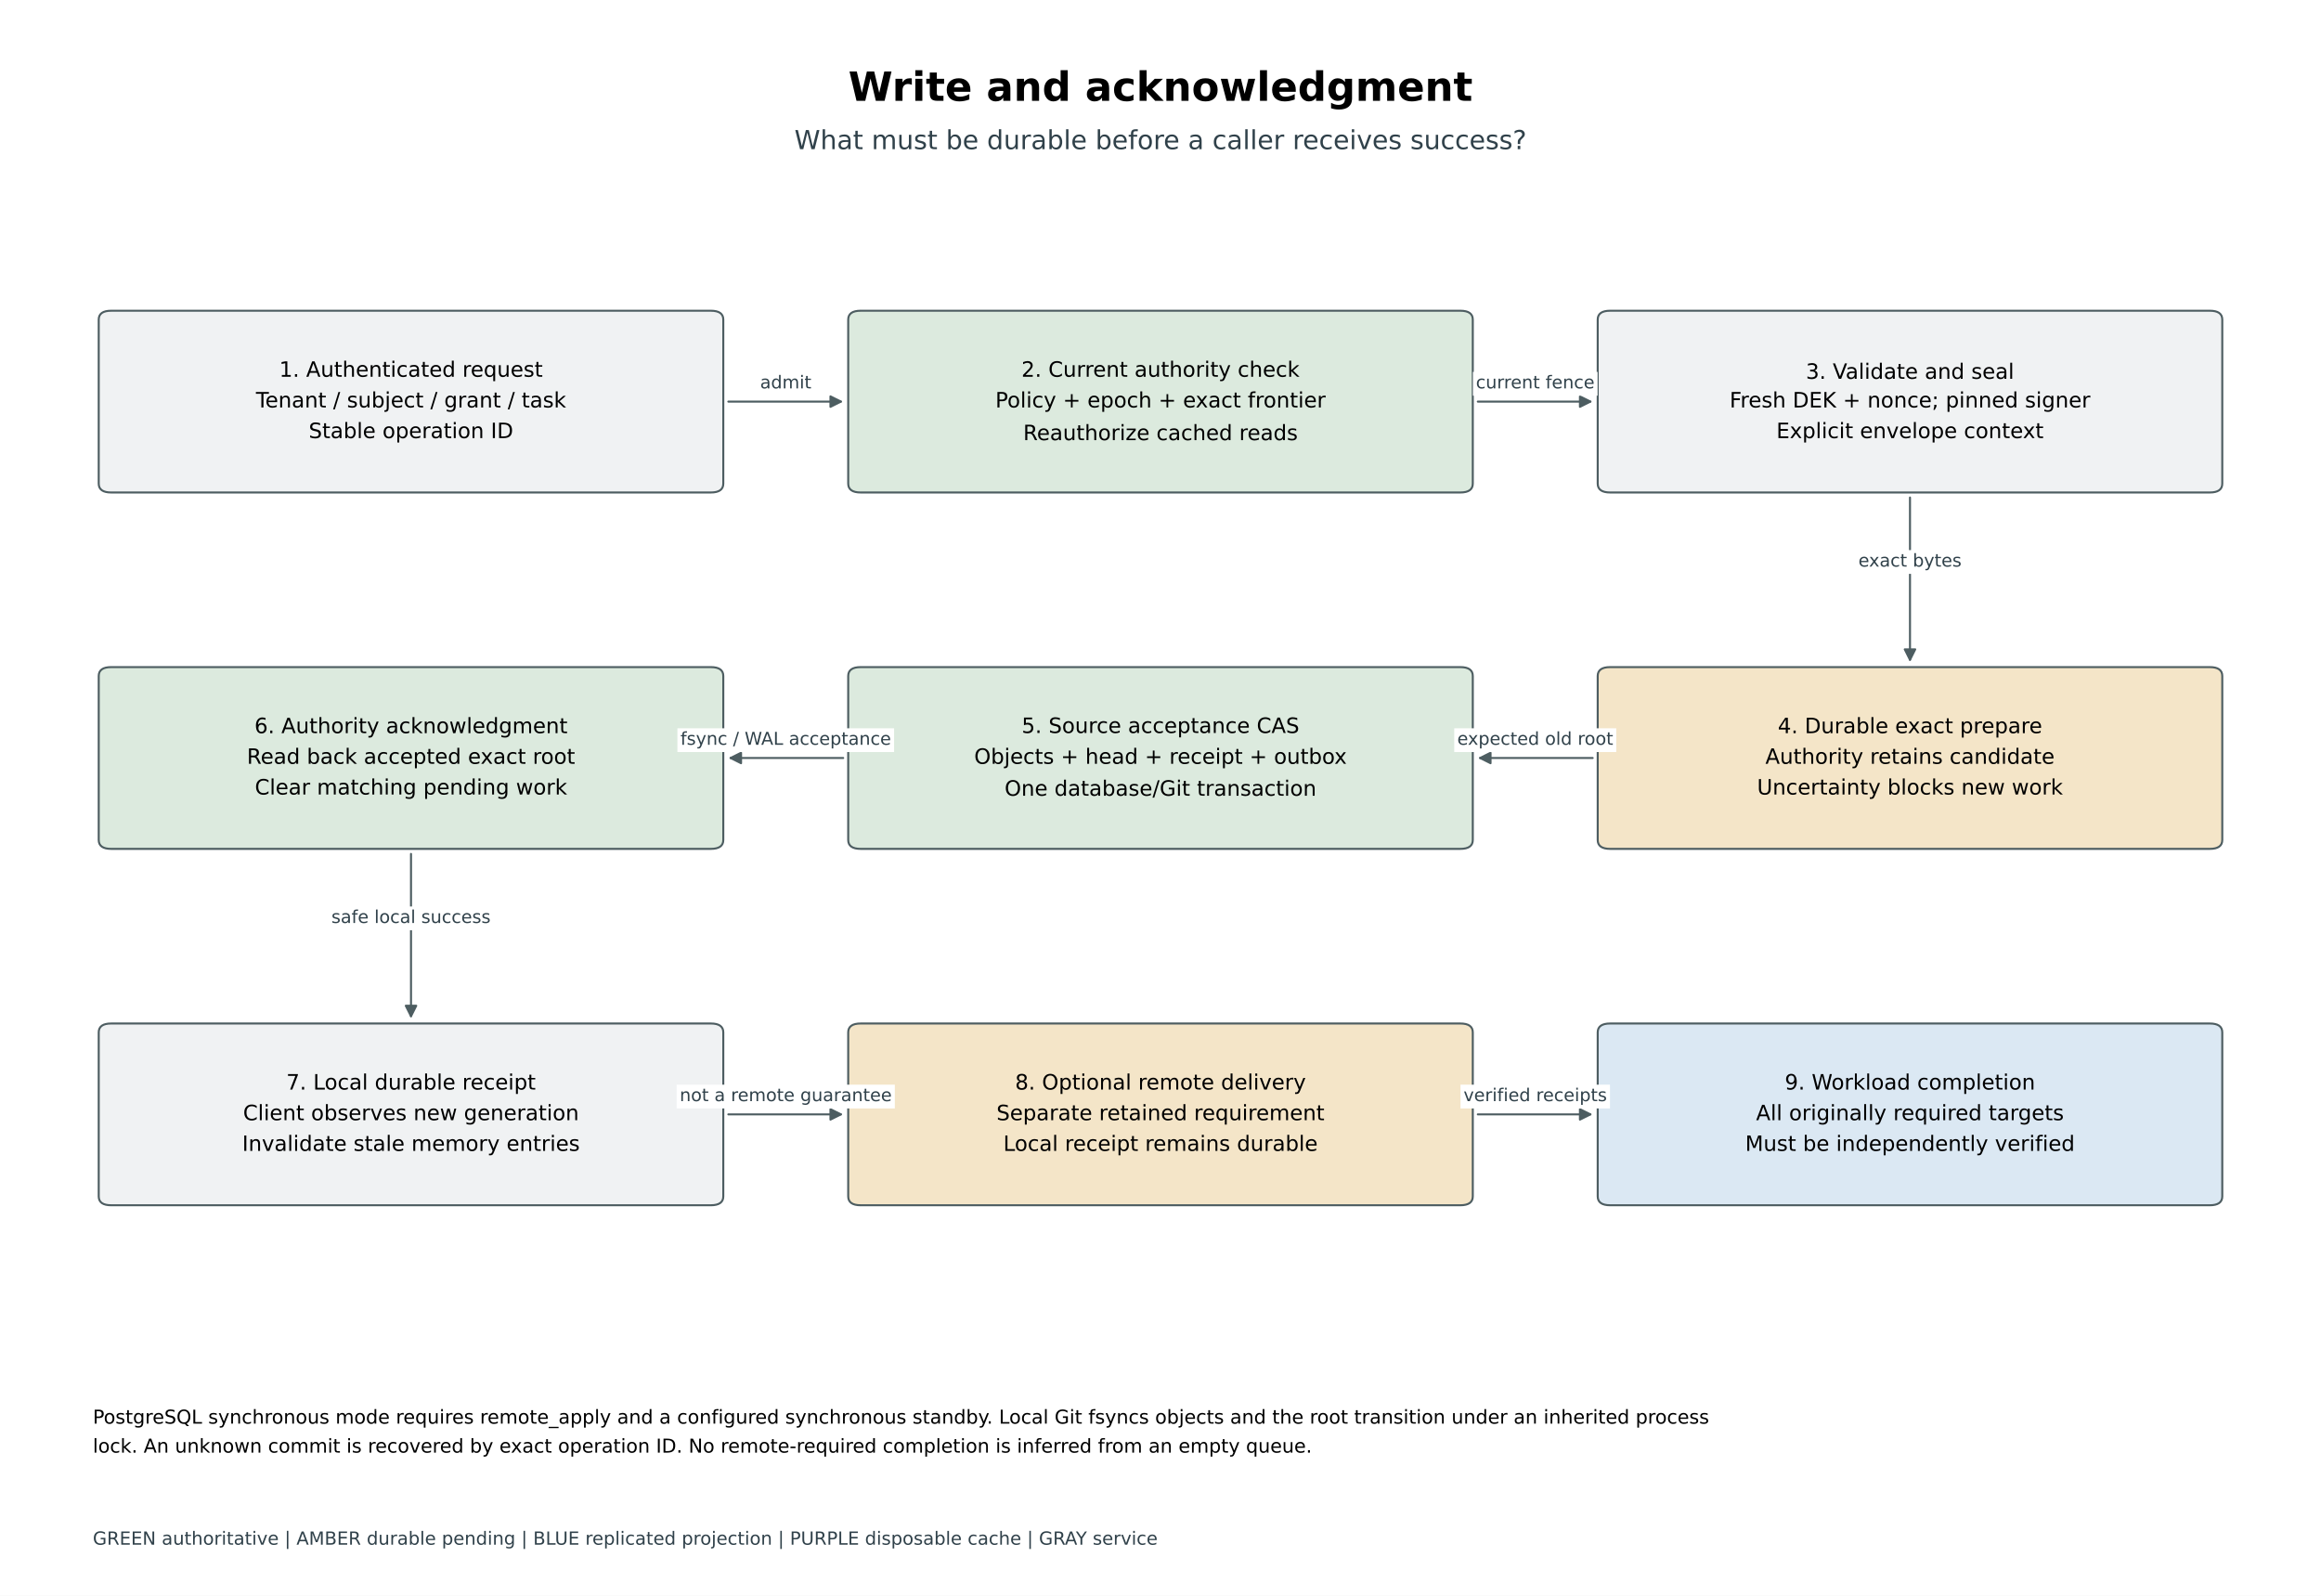
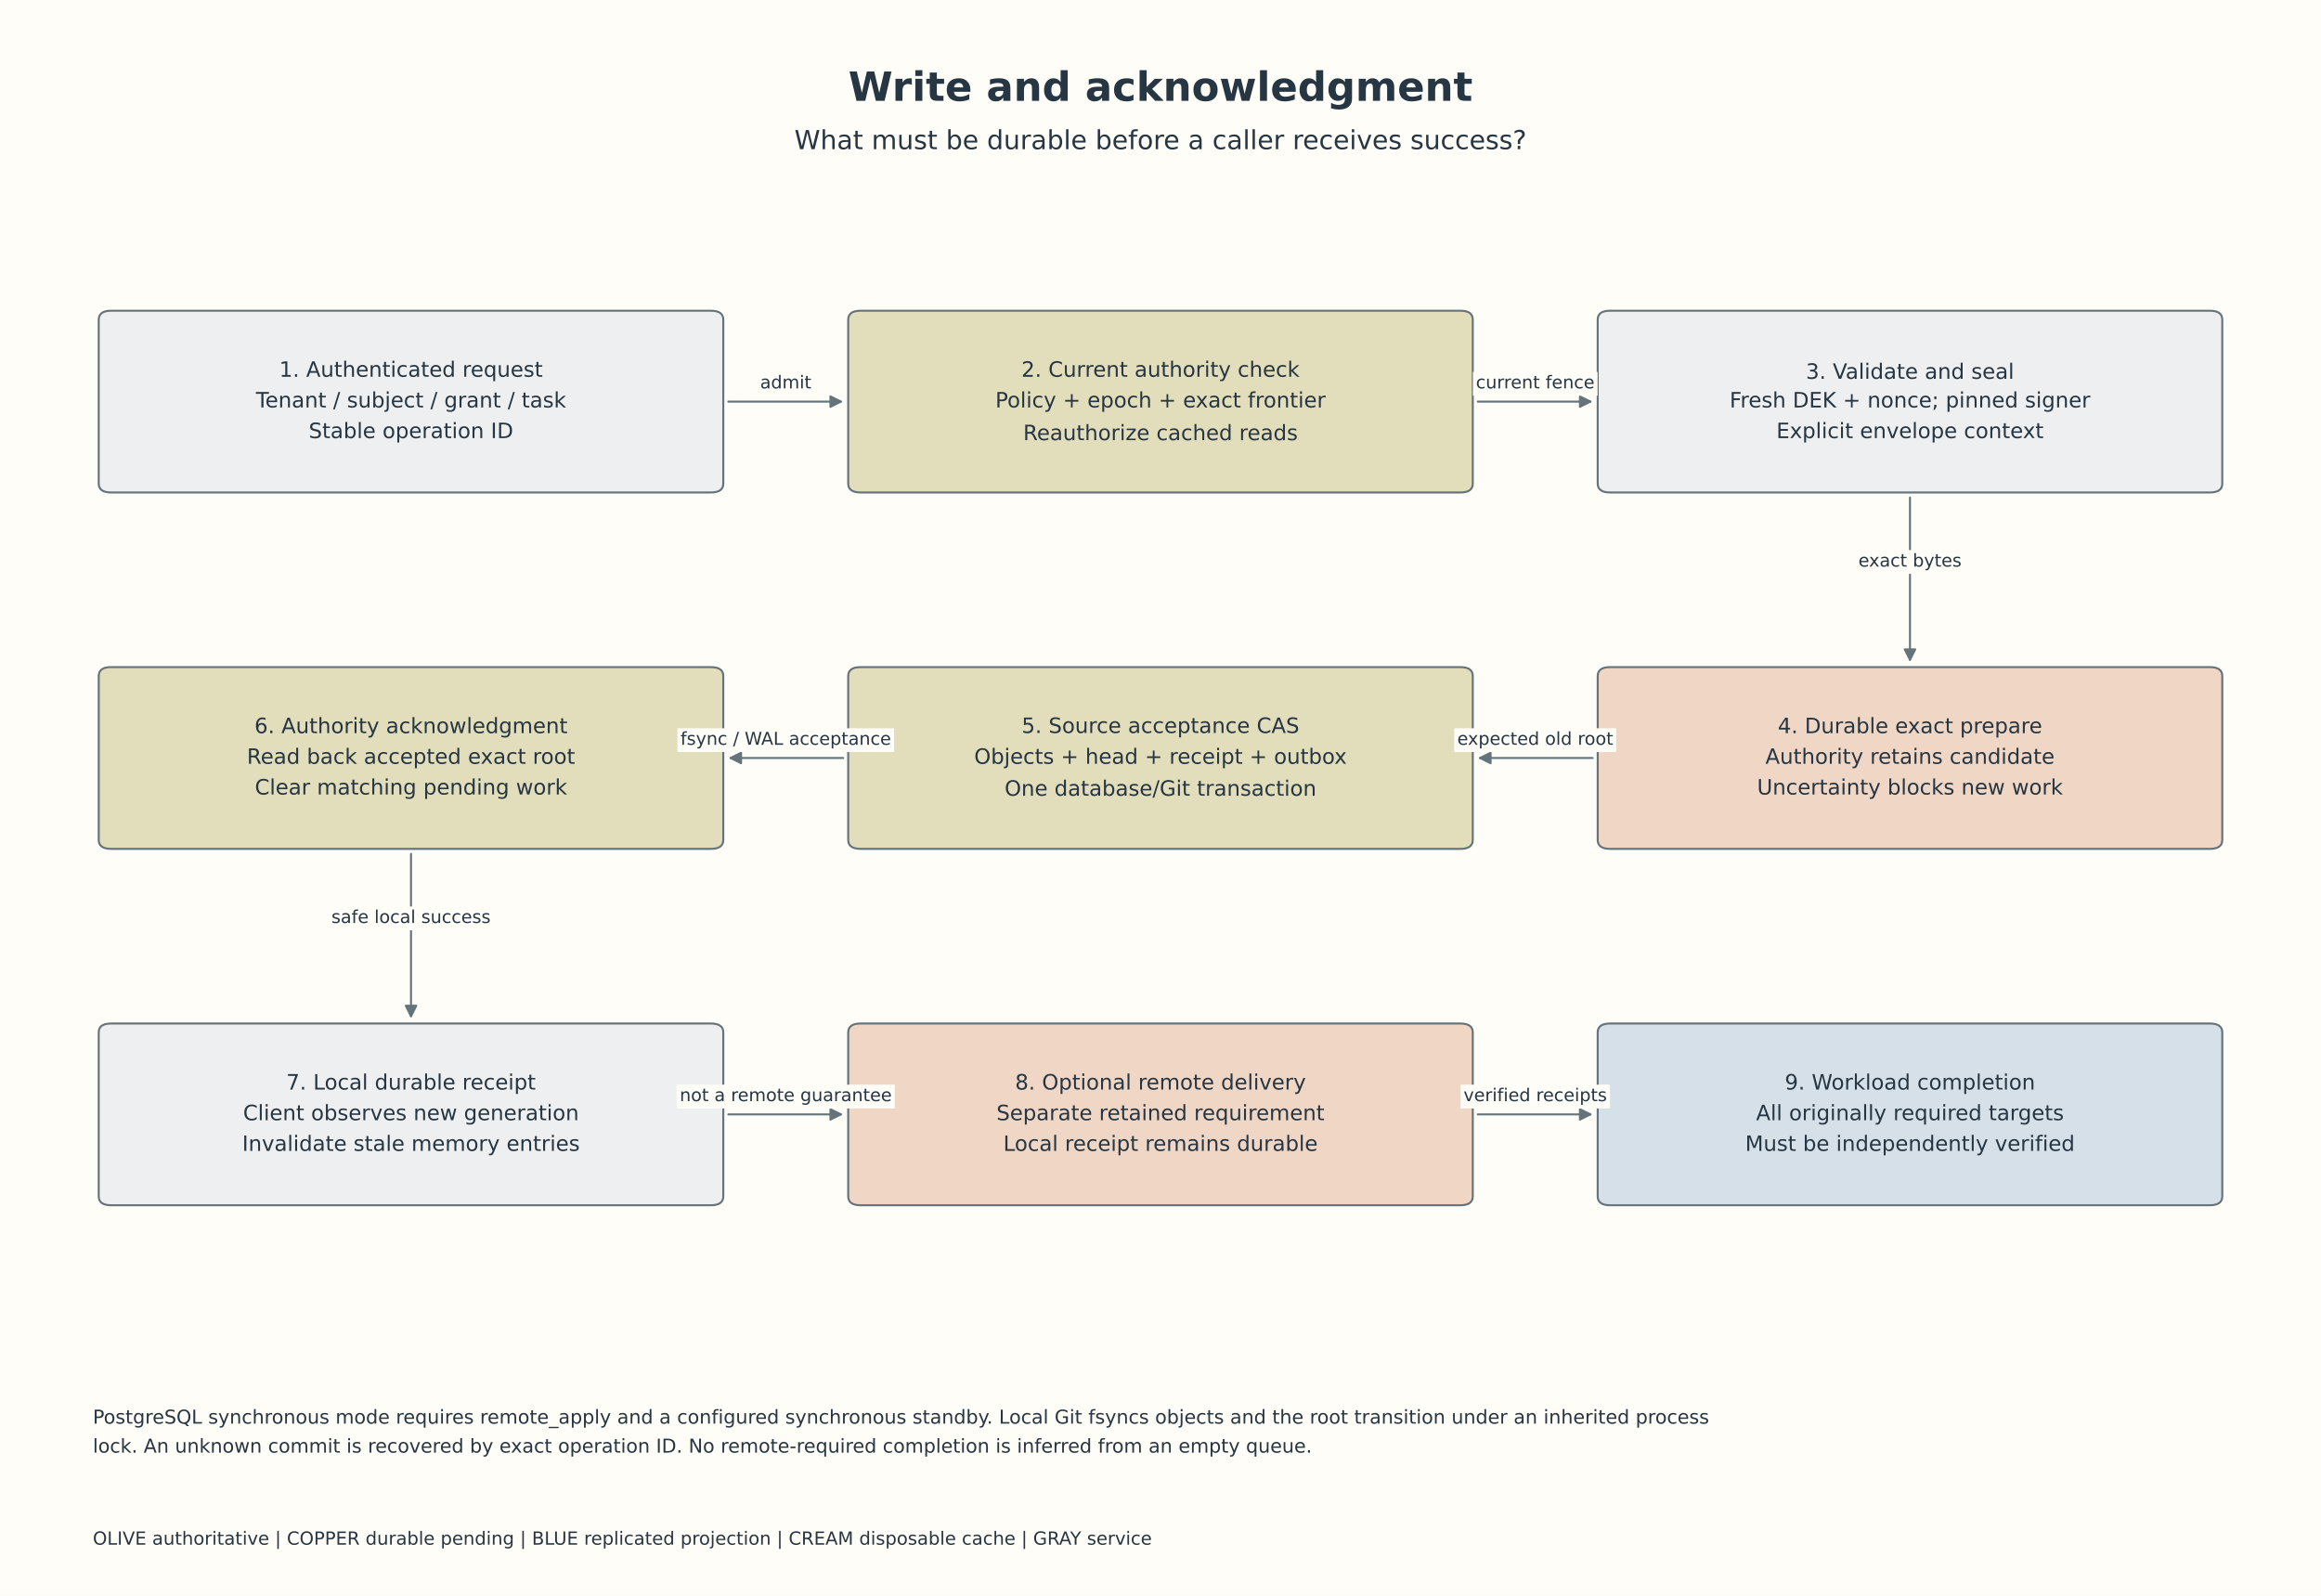
<svg xmlns="http://www.w3.org/2000/svg" width="1152pt" height="792pt" viewBox="0 0 1152 792" version="1.1">
  <defs>
    <style type="text/css">*{stroke-linejoin: round; stroke-linecap: butt}</style>
  </defs>
  <g id="figure_1">
    <g id="patch_1">
-       <path d="M 0,792  L 1152,792  L 1152,0  L 0,0  z " style="fill: #ffffff" />
+       <path d="M 0,792  L 1152,792  L 1152,0  L 0,0  z " style="fill: #fffdf8" />
    </g>
    <g id="axes_1">
      <g id="patch_2">
-         <path d="M 361.498,199.32  Q 389.999,199.32,417.382,199.32  " clip-path="url(#pd3b4f65bce)" style="fill: none; stroke: #4d5d61; stroke-linecap: round" />
-         <path d="M 412.182,196.72  L 417.382,199.32  L 412.182,201.92  z " clip-path="url(#pd3b4f65bce)" style="fill: #4d5d61; stroke: #4d5d61; stroke-linecap: round" />
+         <path d="M 361.498,199.32  Q 389.999,199.32,417.382,199.32  " clip-path="url(#pd3b4f65bce)" style="fill: none; stroke: #65737b; stroke-linecap: round" />
+         <path d="M 412.182,196.72  L 417.382,199.32  L 412.182,201.92  z " clip-path="url(#pd3b4f65bce)" style="fill: #65737b; stroke: #65737b; stroke-linecap: round" />
      </g>
      <g id="patch_3">
-         <path d="M 733.498,199.32  Q 761.999,199.32,789.382,199.32  " clip-path="url(#pd3b4f65bce)" style="fill: none; stroke: #4d5d61; stroke-linecap: round" />
-         <path d="M 784.182,196.72  L 789.382,199.32  L 784.182,201.92  z " clip-path="url(#pd3b4f65bce)" style="fill: #4d5d61; stroke: #4d5d61; stroke-linecap: round" />
+         <path d="M 733.498,199.32  Q 761.999,199.32,789.382,199.32  " clip-path="url(#pd3b4f65bce)" style="fill: none; stroke: #65737b; stroke-linecap: round" />
+         <path d="M 784.182,196.72  L 789.382,199.32  L 784.182,201.92  z " clip-path="url(#pd3b4f65bce)" style="fill: #65737b; stroke: #65737b; stroke-linecap: round" />
      </g>
      <g id="patch_4">
-         <path d="M 948,246.925  Q 948,287.761,948,327.48  " clip-path="url(#pd3b4f65bce)" style="fill: none; stroke: #4d5d61; stroke-linecap: round" />
-         <path d="M 950.6,322.28  L 948,327.48  L 945.4,322.28  z " clip-path="url(#pd3b4f65bce)" style="fill: #4d5d61; stroke: #4d5d61; stroke-linecap: round" />
+         <path d="M 948,246.925  Q 948,287.761,948,327.48  " clip-path="url(#pd3b4f65bce)" style="fill: none; stroke: #65737b; stroke-linecap: round" />
+         <path d="M 950.6,322.28  L 948,327.48  L 945.4,322.28  z " clip-path="url(#pd3b4f65bce)" style="fill: #65737b; stroke: #65737b; stroke-linecap: round" />
      </g>
      <g id="patch_5">
-         <path d="M 790.502,376.2  Q 762.001,376.2,734.618,376.2  " clip-path="url(#pd3b4f65bce)" style="fill: none; stroke: #4d5d61; stroke-linecap: round" />
-         <path d="M 739.818,378.8  L 734.618,376.2  L 739.818,373.6  z " clip-path="url(#pd3b4f65bce)" style="fill: #4d5d61; stroke: #4d5d61; stroke-linecap: round" />
+         <path d="M 790.502,376.2  Q 762.001,376.2,734.618,376.2  " clip-path="url(#pd3b4f65bce)" style="fill: none; stroke: #65737b; stroke-linecap: round" />
+         <path d="M 739.818,378.8  L 734.618,376.2  L 739.818,373.6  z " clip-path="url(#pd3b4f65bce)" style="fill: #65737b; stroke: #65737b; stroke-linecap: round" />
      </g>
      <g id="patch_6">
-         <path d="M 418.502,376.2  Q 390.001,376.2,362.618,376.2  " clip-path="url(#pd3b4f65bce)" style="fill: none; stroke: #4d5d61; stroke-linecap: round" />
-         <path d="M 367.818,378.8  L 362.618,376.2  L 367.818,373.6  z " clip-path="url(#pd3b4f65bce)" style="fill: #4d5d61; stroke: #4d5d61; stroke-linecap: round" />
+         <path d="M 418.502,376.2  Q 390.001,376.2,362.618,376.2  " clip-path="url(#pd3b4f65bce)" style="fill: none; stroke: #65737b; stroke-linecap: round" />
+         <path d="M 367.818,378.8  L 362.618,376.2  L 367.818,373.6  z " clip-path="url(#pd3b4f65bce)" style="fill: #65737b; stroke: #65737b; stroke-linecap: round" />
      </g>
      <g id="patch_7">
-         <path d="M 204,423.805  Q 204,464.641,204,504.36  " clip-path="url(#pd3b4f65bce)" style="fill: none; stroke: #4d5d61; stroke-linecap: round" />
-         <path d="M 206.6,499.16  L 204,504.36  L 201.4,499.16  z " clip-path="url(#pd3b4f65bce)" style="fill: #4d5d61; stroke: #4d5d61; stroke-linecap: round" />
+         <path d="M 204,423.805  Q 204,464.641,204,504.36  " clip-path="url(#pd3b4f65bce)" style="fill: none; stroke: #65737b; stroke-linecap: round" />
+         <path d="M 206.6,499.16  L 204,504.36  L 201.4,499.16  z " clip-path="url(#pd3b4f65bce)" style="fill: #65737b; stroke: #65737b; stroke-linecap: round" />
      </g>
      <g id="patch_8">
-         <path d="M 361.498,553.08  Q 389.999,553.08,417.382,553.08  " clip-path="url(#pd3b4f65bce)" style="fill: none; stroke: #4d5d61; stroke-linecap: round" />
-         <path d="M 412.182,550.48  L 417.382,553.08  L 412.182,555.68  z " clip-path="url(#pd3b4f65bce)" style="fill: #4d5d61; stroke: #4d5d61; stroke-linecap: round" />
+         <path d="M 361.498,553.08  Q 389.999,553.08,417.382,553.08  " clip-path="url(#pd3b4f65bce)" style="fill: none; stroke: #65737b; stroke-linecap: round" />
+         <path d="M 412.182,550.48  L 417.382,553.08  L 412.182,555.68  z " clip-path="url(#pd3b4f65bce)" style="fill: #65737b; stroke: #65737b; stroke-linecap: round" />
      </g>
      <g id="patch_9">
-         <path d="M 733.498,553.08  Q 761.999,553.08,789.382,553.08  " clip-path="url(#pd3b4f65bce)" style="fill: none; stroke: #4d5d61; stroke-linecap: round" />
-         <path d="M 784.182,550.48  L 789.382,553.08  L 784.182,555.68  z " clip-path="url(#pd3b4f65bce)" style="fill: #4d5d61; stroke: #4d5d61; stroke-linecap: round" />
+         <path d="M 733.498,553.08  Q 761.999,553.08,789.382,553.08  " clip-path="url(#pd3b4f65bce)" style="fill: none; stroke: #65737b; stroke-linecap: round" />
+         <path d="M 784.182,550.48  L 789.382,553.08  L 784.182,555.68  z " clip-path="url(#pd3b4f65bce)" style="fill: #65737b; stroke: #65737b; stroke-linecap: round" />
      </g>
      <g id="patch_10">
-         <path d="M 55.2,244.424  L 352.8,244.424  Q 359,244.424,359,240.002  L 359,158.638  Q 359,154.216,352.8,154.216  L 55.2,154.216  Q 49,154.216,49,158.638  L 49,240.002  Q 49,244.424,55.2,244.424  z " clip-path="url(#pd3b4f65bce)" style="fill: #f0f2f3; stroke: #4d5d61; stroke-linejoin: miter" />
+         <path d="M 55.2,244.424  L 352.8,244.424  Q 359,244.424,359,240.002  L 359,158.638  Q 359,154.216,352.8,154.216  L 55.2,154.216  Q 49,154.216,49,158.638  L 49,240.002  Q 49,244.424,55.2,244.424  z " clip-path="url(#pd3b4f65bce)" style="fill: #eeeff0; stroke: #65737b; stroke-linejoin: miter" />
      </g>
      <g id="patch_11">
-         <path d="M 427.2,244.424  L 724.8,244.424  Q 731,244.424,731,240.002  L 731,158.638  Q 731,154.216,724.8,154.216  L 427.2,154.216  Q 421,154.216,421,158.638  L 421,240.002  Q 421,244.424,427.2,244.424  z " clip-path="url(#pd3b4f65bce)" style="fill: #dceade; stroke: #4d5d61; stroke-linejoin: miter" />
+         <path d="M 427.2,244.424  L 724.8,244.424  Q 731,244.424,731,240.002  L 731,158.638  Q 731,154.216,724.8,154.216  L 427.2,154.216  Q 421,154.216,421,158.638  L 421,240.002  Q 421,244.424,427.2,244.424  z " clip-path="url(#pd3b4f65bce)" style="fill: #e2ddba; stroke: #65737b; stroke-linejoin: miter" />
      </g>
      <g id="patch_12">
-         <path d="M 799.2,244.424  L 1096.8,244.424  Q 1103,244.424,1103,240.002  L 1103,158.638  Q 1103,154.216,1096.8,154.216  L 799.2,154.216  Q 793,154.216,793,158.638  L 793,240.002  Q 793,244.424,799.2,244.424  z " clip-path="url(#pd3b4f65bce)" style="fill: #f0f2f3; stroke: #4d5d61; stroke-linejoin: miter" />
+         <path d="M 799.2,244.424  L 1096.8,244.424  Q 1103,244.424,1103,240.002  L 1103,158.638  Q 1103,154.216,1096.8,154.216  L 799.2,154.216  Q 793,154.216,793,158.638  L 793,240.002  Q 793,244.424,799.2,244.424  z " clip-path="url(#pd3b4f65bce)" style="fill: #eeeff0; stroke: #65737b; stroke-linejoin: miter" />
      </g>
      <g id="patch_13">
-         <path d="M 799.2,421.304  L 1096.8,421.304  Q 1103,421.304,1103,416.882  L 1103,335.518  Q 1103,331.096,1096.8,331.096  L 799.2,331.096  Q 793,331.096,793,335.518  L 793,416.882  Q 793,421.304,799.2,421.304  z " clip-path="url(#pd3b4f65bce)" style="fill: #f4e5c8; stroke: #4d5d61; stroke-linejoin: miter" />
+         <path d="M 799.2,421.304  L 1096.8,421.304  Q 1103,421.304,1103,416.882  L 1103,335.518  Q 1103,331.096,1096.8,331.096  L 799.2,331.096  Q 793,331.096,793,335.518  L 793,416.882  Q 793,421.304,799.2,421.304  z " clip-path="url(#pd3b4f65bce)" style="fill: #efd6c5; stroke: #65737b; stroke-linejoin: miter" />
      </g>
      <g id="patch_14">
-         <path d="M 427.2,421.304  L 724.8,421.304  Q 731,421.304,731,416.882  L 731,335.518  Q 731,331.096,724.8,331.096  L 427.2,331.096  Q 421,331.096,421,335.518  L 421,416.882  Q 421,421.304,427.2,421.304  z " clip-path="url(#pd3b4f65bce)" style="fill: #dceade; stroke: #4d5d61; stroke-linejoin: miter" />
+         <path d="M 427.2,421.304  L 724.8,421.304  Q 731,421.304,731,416.882  L 731,335.518  Q 731,331.096,724.8,331.096  L 427.2,331.096  Q 421,331.096,421,335.518  L 421,416.882  Q 421,421.304,427.2,421.304  z " clip-path="url(#pd3b4f65bce)" style="fill: #e2ddba; stroke: #65737b; stroke-linejoin: miter" />
      </g>
      <g id="patch_15">
-         <path d="M 55.2,421.304  L 352.8,421.304  Q 359,421.304,359,416.882  L 359,335.518  Q 359,331.096,352.8,331.096  L 55.2,331.096  Q 49,331.096,49,335.518  L 49,416.882  Q 49,421.304,55.2,421.304  z " clip-path="url(#pd3b4f65bce)" style="fill: #dceade; stroke: #4d5d61; stroke-linejoin: miter" />
+         <path d="M 55.2,421.304  L 352.8,421.304  Q 359,421.304,359,416.882  L 359,335.518  Q 359,331.096,352.8,331.096  L 55.2,331.096  Q 49,331.096,49,335.518  L 49,416.882  Q 49,421.304,55.2,421.304  z " clip-path="url(#pd3b4f65bce)" style="fill: #e2ddba; stroke: #65737b; stroke-linejoin: miter" />
      </g>
      <g id="patch_16">
-         <path d="M 55.2,598.184  L 352.8,598.184  Q 359,598.184,359,593.762  L 359,512.398  Q 359,507.976,352.8,507.976  L 55.2,507.976  Q 49,507.976,49,512.398  L 49,593.762  Q 49,598.184,55.2,598.184  z " clip-path="url(#pd3b4f65bce)" style="fill: #f0f2f3; stroke: #4d5d61; stroke-linejoin: miter" />
+         <path d="M 55.2,598.184  L 352.8,598.184  Q 359,598.184,359,593.762  L 359,512.398  Q 359,507.976,352.8,507.976  L 55.2,507.976  Q 49,507.976,49,512.398  L 49,593.762  Q 49,598.184,55.2,598.184  z " clip-path="url(#pd3b4f65bce)" style="fill: #eeeff0; stroke: #65737b; stroke-linejoin: miter" />
      </g>
      <g id="patch_17">
-         <path d="M 427.2,598.184  L 724.8,598.184  Q 731,598.184,731,593.762  L 731,512.398  Q 731,507.976,724.8,507.976  L 427.2,507.976  Q 421,507.976,421,512.398  L 421,593.762  Q 421,598.184,427.2,598.184  z " clip-path="url(#pd3b4f65bce)" style="fill: #f4e5c8; stroke: #4d5d61; stroke-linejoin: miter" />
+         <path d="M 427.2,598.184  L 724.8,598.184  Q 731,598.184,731,593.762  L 731,512.398  Q 731,507.976,724.8,507.976  L 427.2,507.976  Q 421,507.976,421,512.398  L 421,593.762  Q 421,598.184,427.2,598.184  z " clip-path="url(#pd3b4f65bce)" style="fill: #efd6c5; stroke: #65737b; stroke-linejoin: miter" />
      </g>
      <g id="patch_18">
-         <path d="M 799.2,598.184  L 1096.8,598.184  Q 1103,598.184,1103,593.762  L 1103,512.398  Q 1103,507.976,1096.8,507.976  L 799.2,507.976  Q 793,507.976,793,512.398  L 793,593.762  Q 793,598.184,799.2,598.184  z " clip-path="url(#pd3b4f65bce)" style="fill: #dbe8f3; stroke: #4d5d61; stroke-linejoin: miter" />
+         <path d="M 799.2,598.184  L 1096.8,598.184  Q 1103,598.184,1103,593.762  L 1103,512.398  Q 1103,507.976,1096.8,507.976  L 799.2,507.976  Q 793,507.976,793,512.398  L 793,593.762  Q 793,598.184,799.2,598.184  z " clip-path="url(#pd3b4f65bce)" style="fill: #d6e0e9; stroke: #65737b; stroke-linejoin: miter" />
      </g>
      <g id="text_1">
-         <text style="font-size: 10.5px; font-family: 'DejaVu Sans'" transform="translate(138.594 186.9923)">1. Authenticated request</text>
-         <text style="font-size: 10.5px; font-family: 'DejaVu Sans'" transform="translate(127.035 202.2173)">Tenant / subject / grant / task</text>
-         <text style="font-size: 10.5px; font-family: 'DejaVu Sans'" transform="translate(153.2341 217.4423)">Stable operation ID</text>
+         <text style="font-size: 10.5px; font-family: 'DejaVu Sans'; fill: #263642" transform="translate(138.594 186.9923)">1. Authenticated request</text>
+         <text style="font-size: 10.5px; font-family: 'DejaVu Sans'; fill: #263642" transform="translate(127.035 202.2173)">Tenant / subject / grant / task</text>
+         <text style="font-size: 10.5px; font-family: 'DejaVu Sans'; fill: #263642" transform="translate(153.2341 217.4423)">Stable operation ID</text>
      </g>
      <g id="text_2">
-         <text style="font-size: 10.5px; font-family: 'DejaVu Sans'" transform="translate(506.9723 186.9923)">2. Current authority check</text>
-         <text style="font-size: 10.5px; font-family: 'DejaVu Sans'" transform="translate(494.0237 202.2173)">Policy + epoch + exact frontier</text>
-         <text style="font-size: 10.5px; font-family: 'DejaVu Sans'" transform="translate(507.8361 218.4595)">Reauthorize cached reads</text>
+         <text style="font-size: 10.5px; font-family: 'DejaVu Sans'; fill: #263642" transform="translate(506.9723 186.9923)">2. Current authority check</text>
+         <text style="font-size: 10.5px; font-family: 'DejaVu Sans'; fill: #263642" transform="translate(494.0237 202.2173)">Policy + epoch + exact frontier</text>
+         <text style="font-size: 10.5px; font-family: 'DejaVu Sans'; fill: #263642" transform="translate(507.8361 218.4595)">Reauthorize cached reads</text>
      </g>
      <g id="text_3">
-         <text style="font-size: 10.5px; font-family: 'DejaVu Sans'" transform="translate(896.3105 188.0095)">3. Validate and seal</text>
-         <text style="font-size: 10.5px; font-family: 'DejaVu Sans'" transform="translate(858.4793 202.2173)">Fresh DEK + nonce; pinned signer</text>
-         <text style="font-size: 10.5px; font-family: 'DejaVu Sans'" transform="translate(881.6671 217.4423)">Explicit envelope context</text>
+         <text style="font-size: 10.5px; font-family: 'DejaVu Sans'; fill: #263642" transform="translate(896.3105 188.0095)">3. Validate and seal</text>
+         <text style="font-size: 10.5px; font-family: 'DejaVu Sans'; fill: #263642" transform="translate(858.4793 202.2173)">Fresh DEK + nonce; pinned signer</text>
+         <text style="font-size: 10.5px; font-family: 'DejaVu Sans'; fill: #263642" transform="translate(881.6671 217.4423)">Explicit envelope context</text>
      </g>
      <g id="text_4">
-         <text style="font-size: 10.5px; font-family: 'DejaVu Sans'" transform="translate(882.3816 363.8723)">4. Durable exact prepare</text>
-         <text style="font-size: 10.5px; font-family: 'DejaVu Sans'" transform="translate(876.2341 379.0973)">Authority retains candidate</text>
-         <text style="font-size: 10.5px; font-family: 'DejaVu Sans'" transform="translate(872.1022 394.3223)">Uncertainty blocks new work</text>
+         <text style="font-size: 10.5px; font-family: 'DejaVu Sans'; fill: #263642" transform="translate(882.3816 363.8723)">4. Durable exact prepare</text>
+         <text style="font-size: 10.5px; font-family: 'DejaVu Sans'; fill: #263642" transform="translate(876.2341 379.0973)">Authority retains candidate</text>
+         <text style="font-size: 10.5px; font-family: 'DejaVu Sans'; fill: #263642" transform="translate(872.1022 394.3223)">Uncertainty blocks new work</text>
      </g>
      <g id="text_5">
-         <text style="font-size: 10.5px; font-family: 'DejaVu Sans'" transform="translate(507.0896 363.7796)">5. Source acceptance CAS</text>
-         <text style="font-size: 10.5px; font-family: 'DejaVu Sans'" transform="translate(483.5204 379.0973)">Objects + head + receipt + outbox</text>
-         <text style="font-size: 10.5px; font-family: 'DejaVu Sans'" transform="translate(498.6224 394.9269)">One database/Git transaction</text>
+         <text style="font-size: 10.5px; font-family: 'DejaVu Sans'; fill: #263642" transform="translate(507.0896 363.7796)">5. Source acceptance CAS</text>
+         <text style="font-size: 10.5px; font-family: 'DejaVu Sans'; fill: #263642" transform="translate(483.5204 379.0973)">Objects + head + receipt + outbox</text>
+         <text style="font-size: 10.5px; font-family: 'DejaVu Sans'; fill: #263642" transform="translate(498.6224 394.9269)">One database/Git transaction</text>
      </g>
      <g id="text_6">
-         <text style="font-size: 10.5px; font-family: 'DejaVu Sans'" transform="translate(126.2943 363.8723)">6. Authority acknowledgment</text>
-         <text style="font-size: 10.5px; font-family: 'DejaVu Sans'" transform="translate(122.5471 379.0973)">Read back accepted exact root</text>
-         <text style="font-size: 10.5px; font-family: 'DejaVu Sans'" transform="translate(126.4961 394.3223)">Clear matching pending work</text>
+         <text style="font-size: 10.5px; font-family: 'DejaVu Sans'; fill: #263642" transform="translate(126.2943 363.8723)">6. Authority acknowledgment</text>
+         <text style="font-size: 10.5px; font-family: 'DejaVu Sans'; fill: #263642" transform="translate(122.5471 379.0973)">Read back accepted exact root</text>
+         <text style="font-size: 10.5px; font-family: 'DejaVu Sans'; fill: #263642" transform="translate(126.4961 394.3223)">Clear matching pending work</text>
      </g>
      <g id="text_7">
-         <text style="font-size: 10.5px; font-family: 'DejaVu Sans'" transform="translate(142.0804 540.7523)">7. Local durable receipt</text>
-         <text style="font-size: 10.5px; font-family: 'DejaVu Sans'" transform="translate(120.6505 555.9773)">Client observes new generation</text>
-         <text style="font-size: 10.5px; font-family: 'DejaVu Sans'" transform="translate(120.2051 571.2023)">Invalidate stale memory entries</text>
+         <text style="font-size: 10.5px; font-family: 'DejaVu Sans'; fill: #263642" transform="translate(142.0804 540.7523)">7. Local durable receipt</text>
+         <text style="font-size: 10.5px; font-family: 'DejaVu Sans'; fill: #263642" transform="translate(120.6505 555.9773)">Client observes new generation</text>
+         <text style="font-size: 10.5px; font-family: 'DejaVu Sans'; fill: #263642" transform="translate(120.2051 571.2023)">Invalidate stale memory entries</text>
      </g>
      <g id="text_8">
-         <text style="font-size: 10.5px; font-family: 'DejaVu Sans'" transform="translate(503.8166 540.7523)">8. Optional remote delivery</text>
-         <text style="font-size: 10.5px; font-family: 'DejaVu Sans'" transform="translate(494.5938 555.9773)">Separate retained requirement</text>
-         <text style="font-size: 10.5px; font-family: 'DejaVu Sans'" transform="translate(497.9645 571.2023)">Local receipt remains durable</text>
+         <text style="font-size: 10.5px; font-family: 'DejaVu Sans'; fill: #263642" transform="translate(503.8166 540.7523)">8. Optional remote delivery</text>
+         <text style="font-size: 10.5px; font-family: 'DejaVu Sans'; fill: #263642" transform="translate(494.5938 555.9773)">Separate retained requirement</text>
+         <text style="font-size: 10.5px; font-family: 'DejaVu Sans'; fill: #263642" transform="translate(497.9645 571.2023)">Local receipt remains durable</text>
      </g>
      <g id="text_9">
-         <text style="font-size: 10.5px; font-family: 'DejaVu Sans'" transform="translate(885.8482 540.7523)">9. Workload completion</text>
-         <text style="font-size: 10.5px; font-family: 'DejaVu Sans'" transform="translate(871.601 555.9773)">All originally required targets</text>
-         <text style="font-size: 10.5px; font-family: 'DejaVu Sans'" transform="translate(866.2025 571.2023)">Must be independently verified</text>
+         <text style="font-size: 10.5px; font-family: 'DejaVu Sans'; fill: #263642" transform="translate(885.8482 540.7523)">9. Workload completion</text>
+         <text style="font-size: 10.5px; font-family: 'DejaVu Sans'; fill: #263642" transform="translate(871.601 555.9773)">All originally required targets</text>
+         <text style="font-size: 10.5px; font-family: 'DejaVu Sans'; fill: #263642" transform="translate(866.2025 571.2023)">Must be independently verified</text>
      </g>
      <g id="text_10">
        <g id="patch_19">
-           <path d="M 375.781,196.372  L 404.219,196.372  L 404.219,184.58  L 375.781,184.58  z " style="fill: #ffffff" />
+           <path d="M 375.781,196.372  L 404.219,196.372  L 404.219,184.58  L 375.781,184.58  z " style="fill: #fffdf8" />
        </g>
-         <text style="font-size: 8.8px; font-family: 'DejaVu Sans'; text-anchor: middle; fill: #30414a" x="390" y="192.762" transform="rotate(-0 390 192.7623)">admit</text>
+         <text style="font-size: 8.8px; font-family: 'DejaVu Sans'; text-anchor: middle; fill: #263642" x="390" y="192.762" transform="rotate(-0 390 192.7623)">admit</text>
      </g>
      <g id="text_11">
        <g id="patch_20">
-           <path d="M 731.062,196.372  L 792.938,196.372  L 792.938,184.58  L 731.062,184.58  z " style="fill: #ffffff" />
+           <path d="M 731.062,196.372  L 792.938,196.372  L 792.938,184.58  L 731.062,184.58  z " style="fill: #fffdf8" />
        </g>
-         <text style="font-size: 8.8px; font-family: 'DejaVu Sans'; text-anchor: middle; fill: #30414a" x="762" y="192.762" transform="rotate(-0 762 192.7623)">current fence</text>
+         <text style="font-size: 8.8px; font-family: 'DejaVu Sans'; text-anchor: middle; fill: #263642" x="762" y="192.762" transform="rotate(-0 762 192.7623)">current fence</text>
      </g>
      <g id="text_12">
        <g id="patch_21">
-           <path d="M 920.908,284.812  L 975.092,284.812  L 975.092,273.02  L 920.908,273.02  z " style="fill: #ffffff" />
+           <path d="M 920.908,284.812  L 975.092,284.812  L 975.092,273.02  L 920.908,273.02  z " style="fill: #fffdf8" />
        </g>
-         <text style="font-size: 8.8px; font-family: 'DejaVu Sans'; text-anchor: middle; fill: #30414a" x="948" y="281.202" transform="rotate(-0 948 281.2023)">exact bytes</text>
+         <text style="font-size: 8.8px; font-family: 'DejaVu Sans'; text-anchor: middle; fill: #263642" x="948" y="281.202" transform="rotate(-0 948 281.2023)">exact bytes</text>
      </g>
      <g id="text_13">
        <g id="patch_22">
-           <path d="M 721.798,373.252  L 802.202,373.252  L 802.202,361.46  L 721.798,361.46  z " style="fill: #ffffff" />
+           <path d="M 721.798,373.252  L 802.202,373.252  L 802.202,361.46  L 721.798,361.46  z " style="fill: #fffdf8" />
        </g>
-         <text style="font-size: 8.8px; font-family: 'DejaVu Sans'; text-anchor: middle; fill: #30414a" x="762" y="369.642" transform="rotate(-0 762 369.6423)">expected old root</text>
+         <text style="font-size: 8.8px; font-family: 'DejaVu Sans'; text-anchor: middle; fill: #263642" x="762" y="369.642" transform="rotate(-0 762 369.6423)">expected old root</text>
      </g>
      <g id="text_14">
        <g id="patch_23">
-           <path d="M 336.23,373.252  L 443.77,373.252  L 443.77,361.46  L 336.23,361.46  z " style="fill: #ffffff" />
+           <path d="M 336.23,373.252  L 443.77,373.252  L 443.77,361.46  L 336.23,361.46  z " style="fill: #fffdf8" />
        </g>
-         <text style="font-size: 8.8px; font-family: 'DejaVu Sans'; text-anchor: middle; fill: #30414a" x="390" y="369.642" transform="rotate(-0 390 369.6423)">fsync / WAL acceptance</text>
+         <text style="font-size: 8.8px; font-family: 'DejaVu Sans'; text-anchor: middle; fill: #263642" x="390" y="369.642" transform="rotate(-0 390 369.6423)">fsync / WAL acceptance</text>
      </g>
      <g id="text_15">
        <g id="patch_24">
-           <path d="M 162.999,461.692  L 245.001,461.692  L 245.001,449.9  L 162.999,449.9  z " style="fill: #ffffff" />
+           <path d="M 162.999,461.692  L 245.001,461.692  L 245.001,449.9  L 162.999,449.9  z " style="fill: #fffdf8" />
        </g>
-         <text style="font-size: 8.8px; font-family: 'DejaVu Sans'; text-anchor: middle; fill: #30414a" x="204" y="458.082" transform="rotate(-0 204 458.0823)">safe local success</text>
+         <text style="font-size: 8.8px; font-family: 'DejaVu Sans'; text-anchor: middle; fill: #263642" x="204" y="458.082" transform="rotate(-0 204 458.0823)">safe local success</text>
      </g>
      <g id="text_16">
        <g id="patch_25">
-           <path d="M 335.866,550.132  L 444.134,550.132  L 444.134,538.34  L 335.866,538.34  z " style="fill: #ffffff" />
+           <path d="M 335.866,550.132  L 444.134,550.132  L 444.134,538.34  L 335.866,538.34  z " style="fill: #fffdf8" />
        </g>
-         <text style="font-size: 8.8px; font-family: 'DejaVu Sans'; text-anchor: middle; fill: #30414a" x="390" y="546.522" transform="rotate(-0 390 546.5219)">not a remote guarantee</text>
+         <text style="font-size: 8.8px; font-family: 'DejaVu Sans'; text-anchor: middle; fill: #263642" x="390" y="546.522" transform="rotate(-0 390 546.5219)">not a remote guarantee</text>
      </g>
      <g id="text_17">
        <g id="patch_26">
-           <path d="M 724.912,550.132  L 799.088,550.132  L 799.088,538.34  L 724.912,538.34  z " style="fill: #ffffff" />
+           <path d="M 724.912,550.132  L 799.088,550.132  L 799.088,538.34  L 724.912,538.34  z " style="fill: #fffdf8" />
        </g>
-         <text style="font-size: 8.8px; font-family: 'DejaVu Sans'; text-anchor: middle; fill: #30414a" x="762" y="546.522" transform="rotate(-0 762 546.5223)">verified receipts</text>
+         <text style="font-size: 8.8px; font-family: 'DejaVu Sans'; text-anchor: middle; fill: #263642" x="762" y="546.522" transform="rotate(-0 762 546.5223)">verified receipts</text>
      </g>
    </g>
    <g id="text_18">
-       <text style="font-weight: 700; font-size: 20px; font-family: 'DejaVu Sans'; text-anchor: middle" x="576" y="50.045" transform="rotate(-0 576 50.04487)">Write and acknowledgment</text>
+       <text style="font-weight: 700; font-size: 20px; font-family: 'DejaVu Sans'; text-anchor: middle; fill: #263642" x="576" y="50.045" transform="rotate(-0 576 50.04487)">Write and acknowledgment</text>
    </g>
    <g id="text_19">
-       <text style="font-size: 13px; font-family: 'DejaVu Sans'; text-anchor: middle; fill: #30414a" x="576" y="74.03" transform="rotate(-0 576 74.02997)">What must be durable before a caller receives success?</text>
+       <text style="font-size: 13px; font-family: 'DejaVu Sans'; text-anchor: middle; fill: #263642" x="576" y="74.03" transform="rotate(-0 576 74.02997)">What must be durable before a caller receives success?</text>
    </g>
    <g id="text_20">
-       <text style="font-size: 9.5px; font-family: 'DejaVu Sans'" transform="translate(46.08 706.5743)">PostgreSQL synchronous mode requires remote_apply and a configured synchronous standby. Local Git fsyncs objects and the root transition under an inherited process</text>
-       <text style="font-size: 9.5px; font-family: 'DejaVu Sans'" transform="translate(46.08 720.9564)">lock. An unknown commit is recovered by exact operation ID. No remote-required completion is inferred from an empty queue.</text>
+       <text style="font-size: 9.5px; font-family: 'DejaVu Sans'; fill: #263642" transform="translate(46.08 706.5743)">PostgreSQL synchronous mode requires remote_apply and a configured synchronous standby. Local Git fsyncs objects and the root transition under an inherited process</text>
+       <text style="font-size: 9.5px; font-family: 'DejaVu Sans'; fill: #263642" transform="translate(46.08 720.9564)">lock. An unknown commit is recovered by exact operation ID. No remote-required completion is inferred from an empty queue.</text>
    </g>
    <g id="text_21">
-       <text style="font-size: 9px; font-family: 'DejaVu Sans'; text-anchor: start; fill: #30414a" x="46.08" y="766.656" transform="rotate(-0 46.08 766.656)">GREEN authoritative  |  AMBER durable pending  |  BLUE replicated projection  |  PURPLE disposable cache  |  GRAY service</text>
+       <text style="font-size: 9px; font-family: 'DejaVu Sans'; text-anchor: start; fill: #263642" x="46.08" y="766.656" transform="rotate(-0 46.08 766.656)">OLIVE authoritative  |  COPPER durable pending  |  BLUE replicated projection  |  CREAM disposable cache  |  GRAY service</text>
    </g>
  </g>
  <defs>
    <clipPath id="pd3b4f65bce">
      <rect x="40.32" y="110.88" width="1071.36" height="530.64" />
    </clipPath>
  </defs>
</svg>
